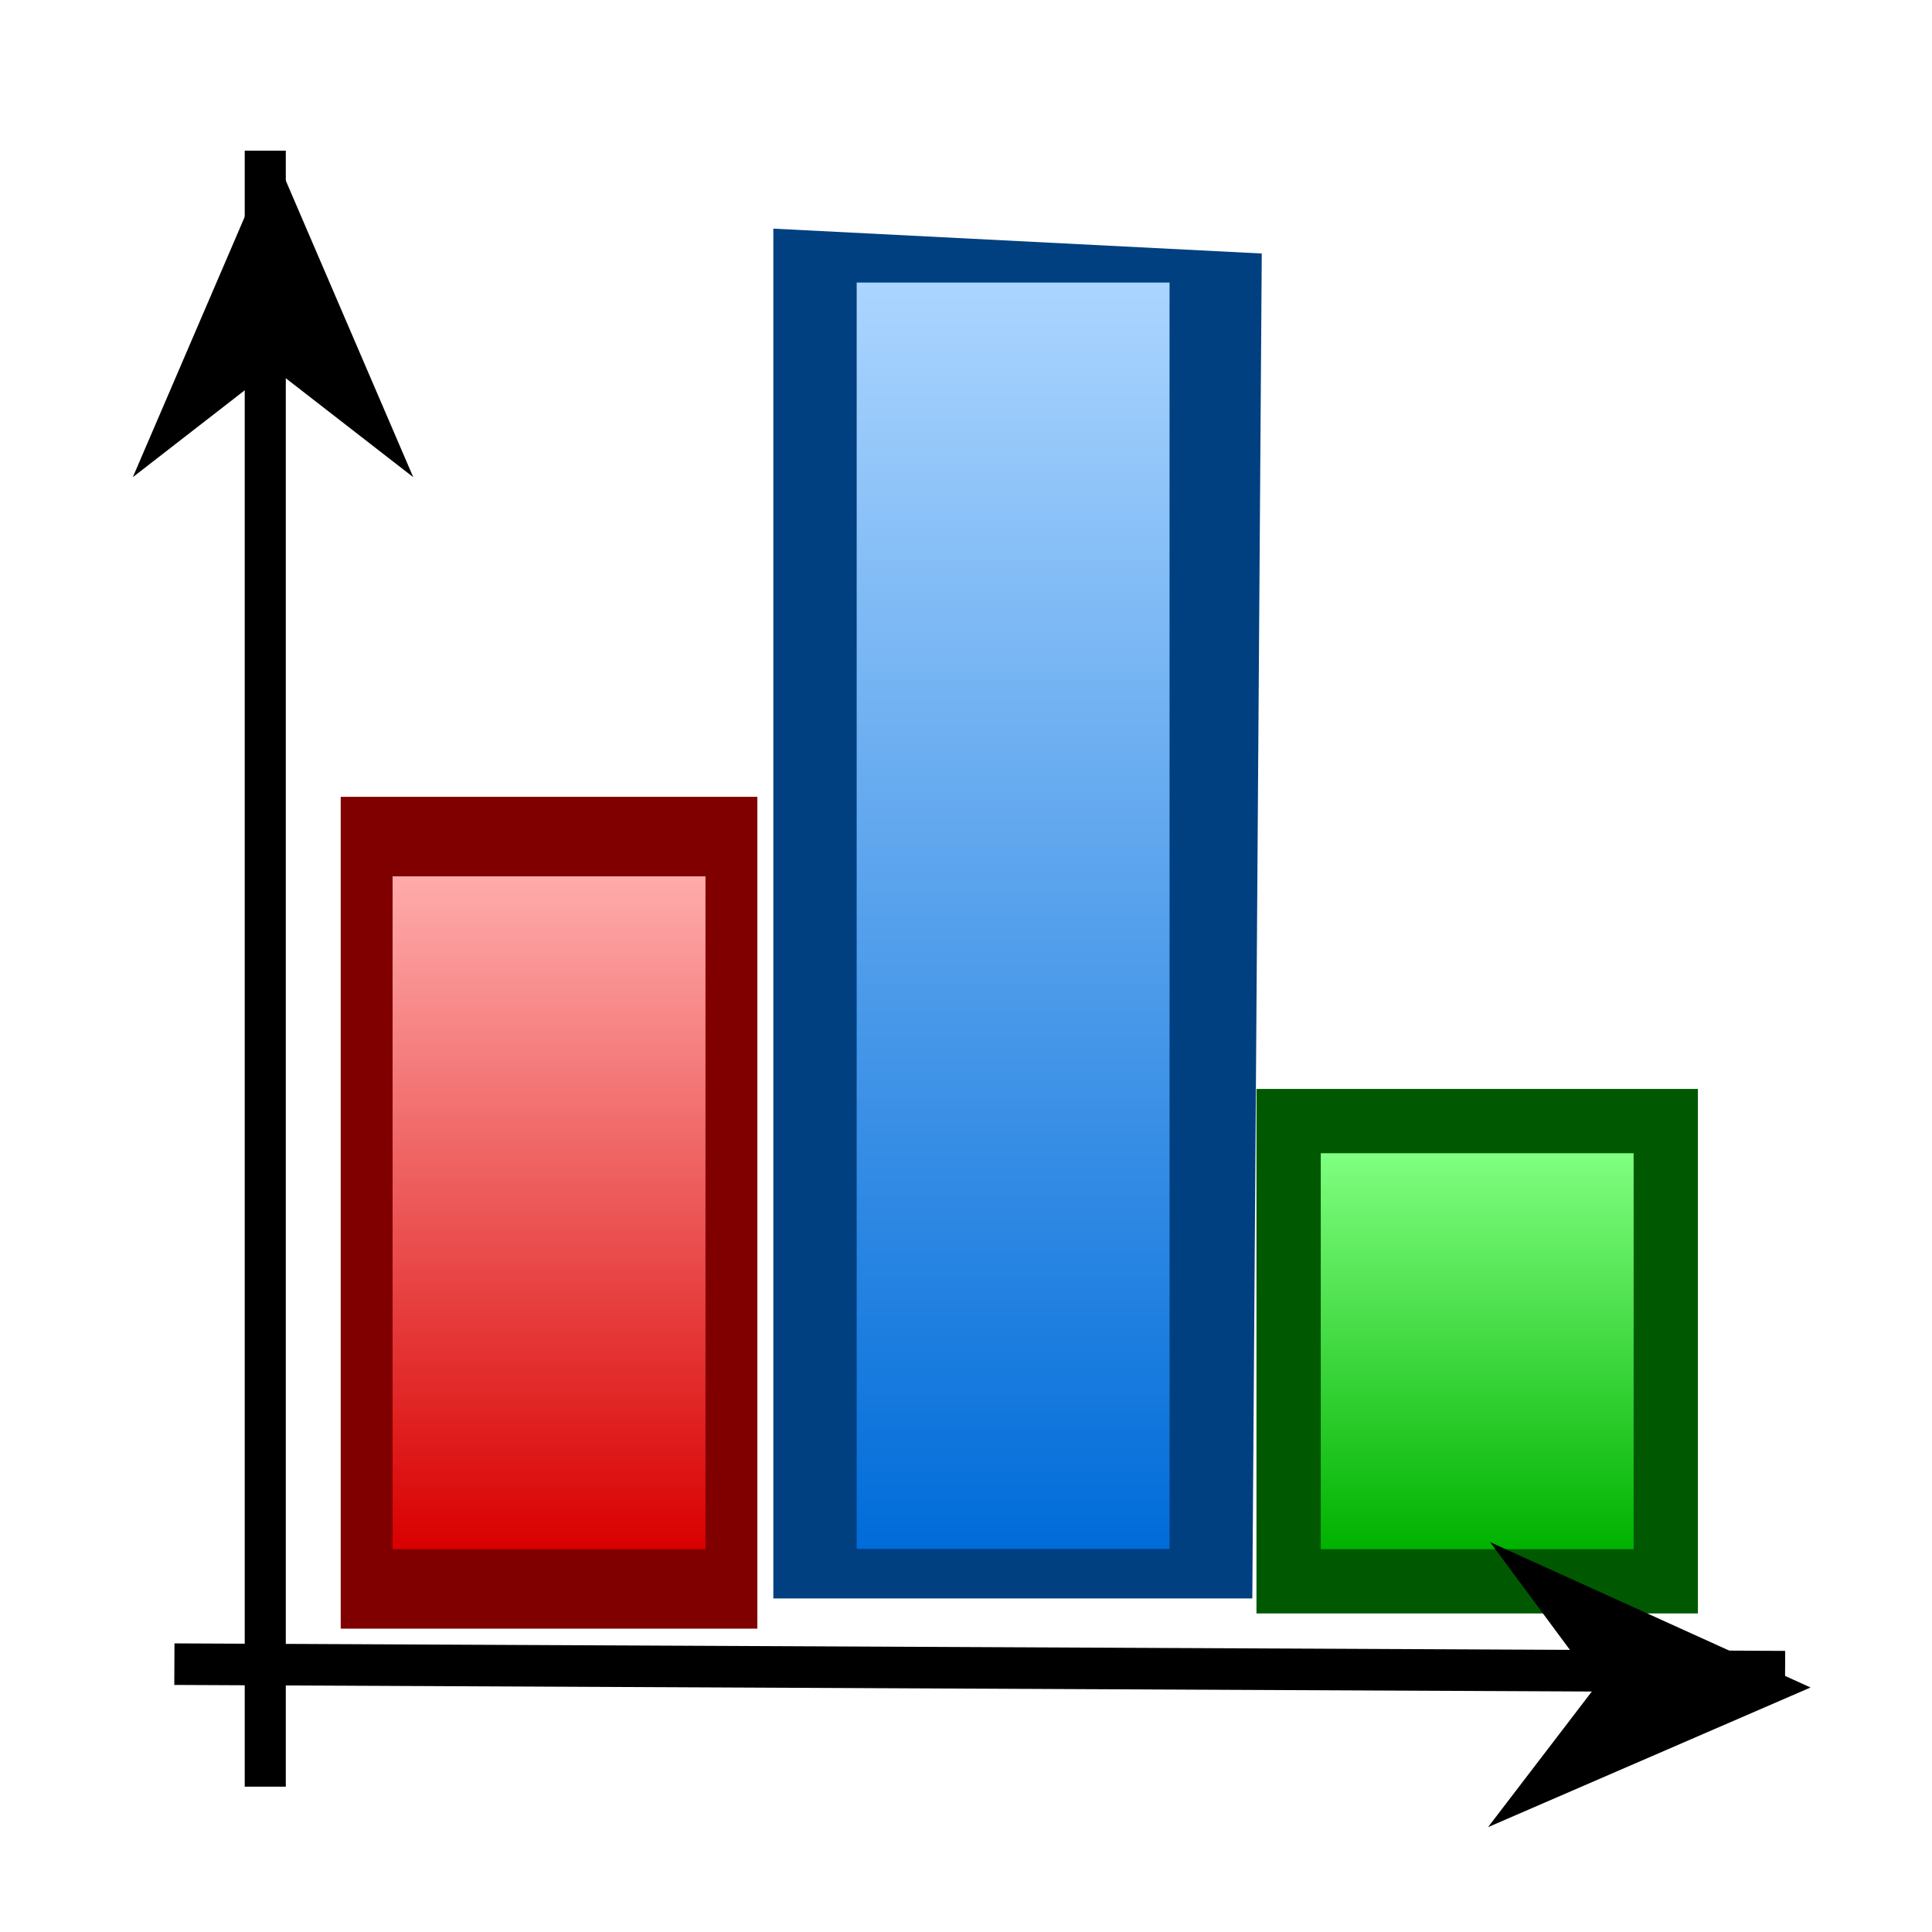
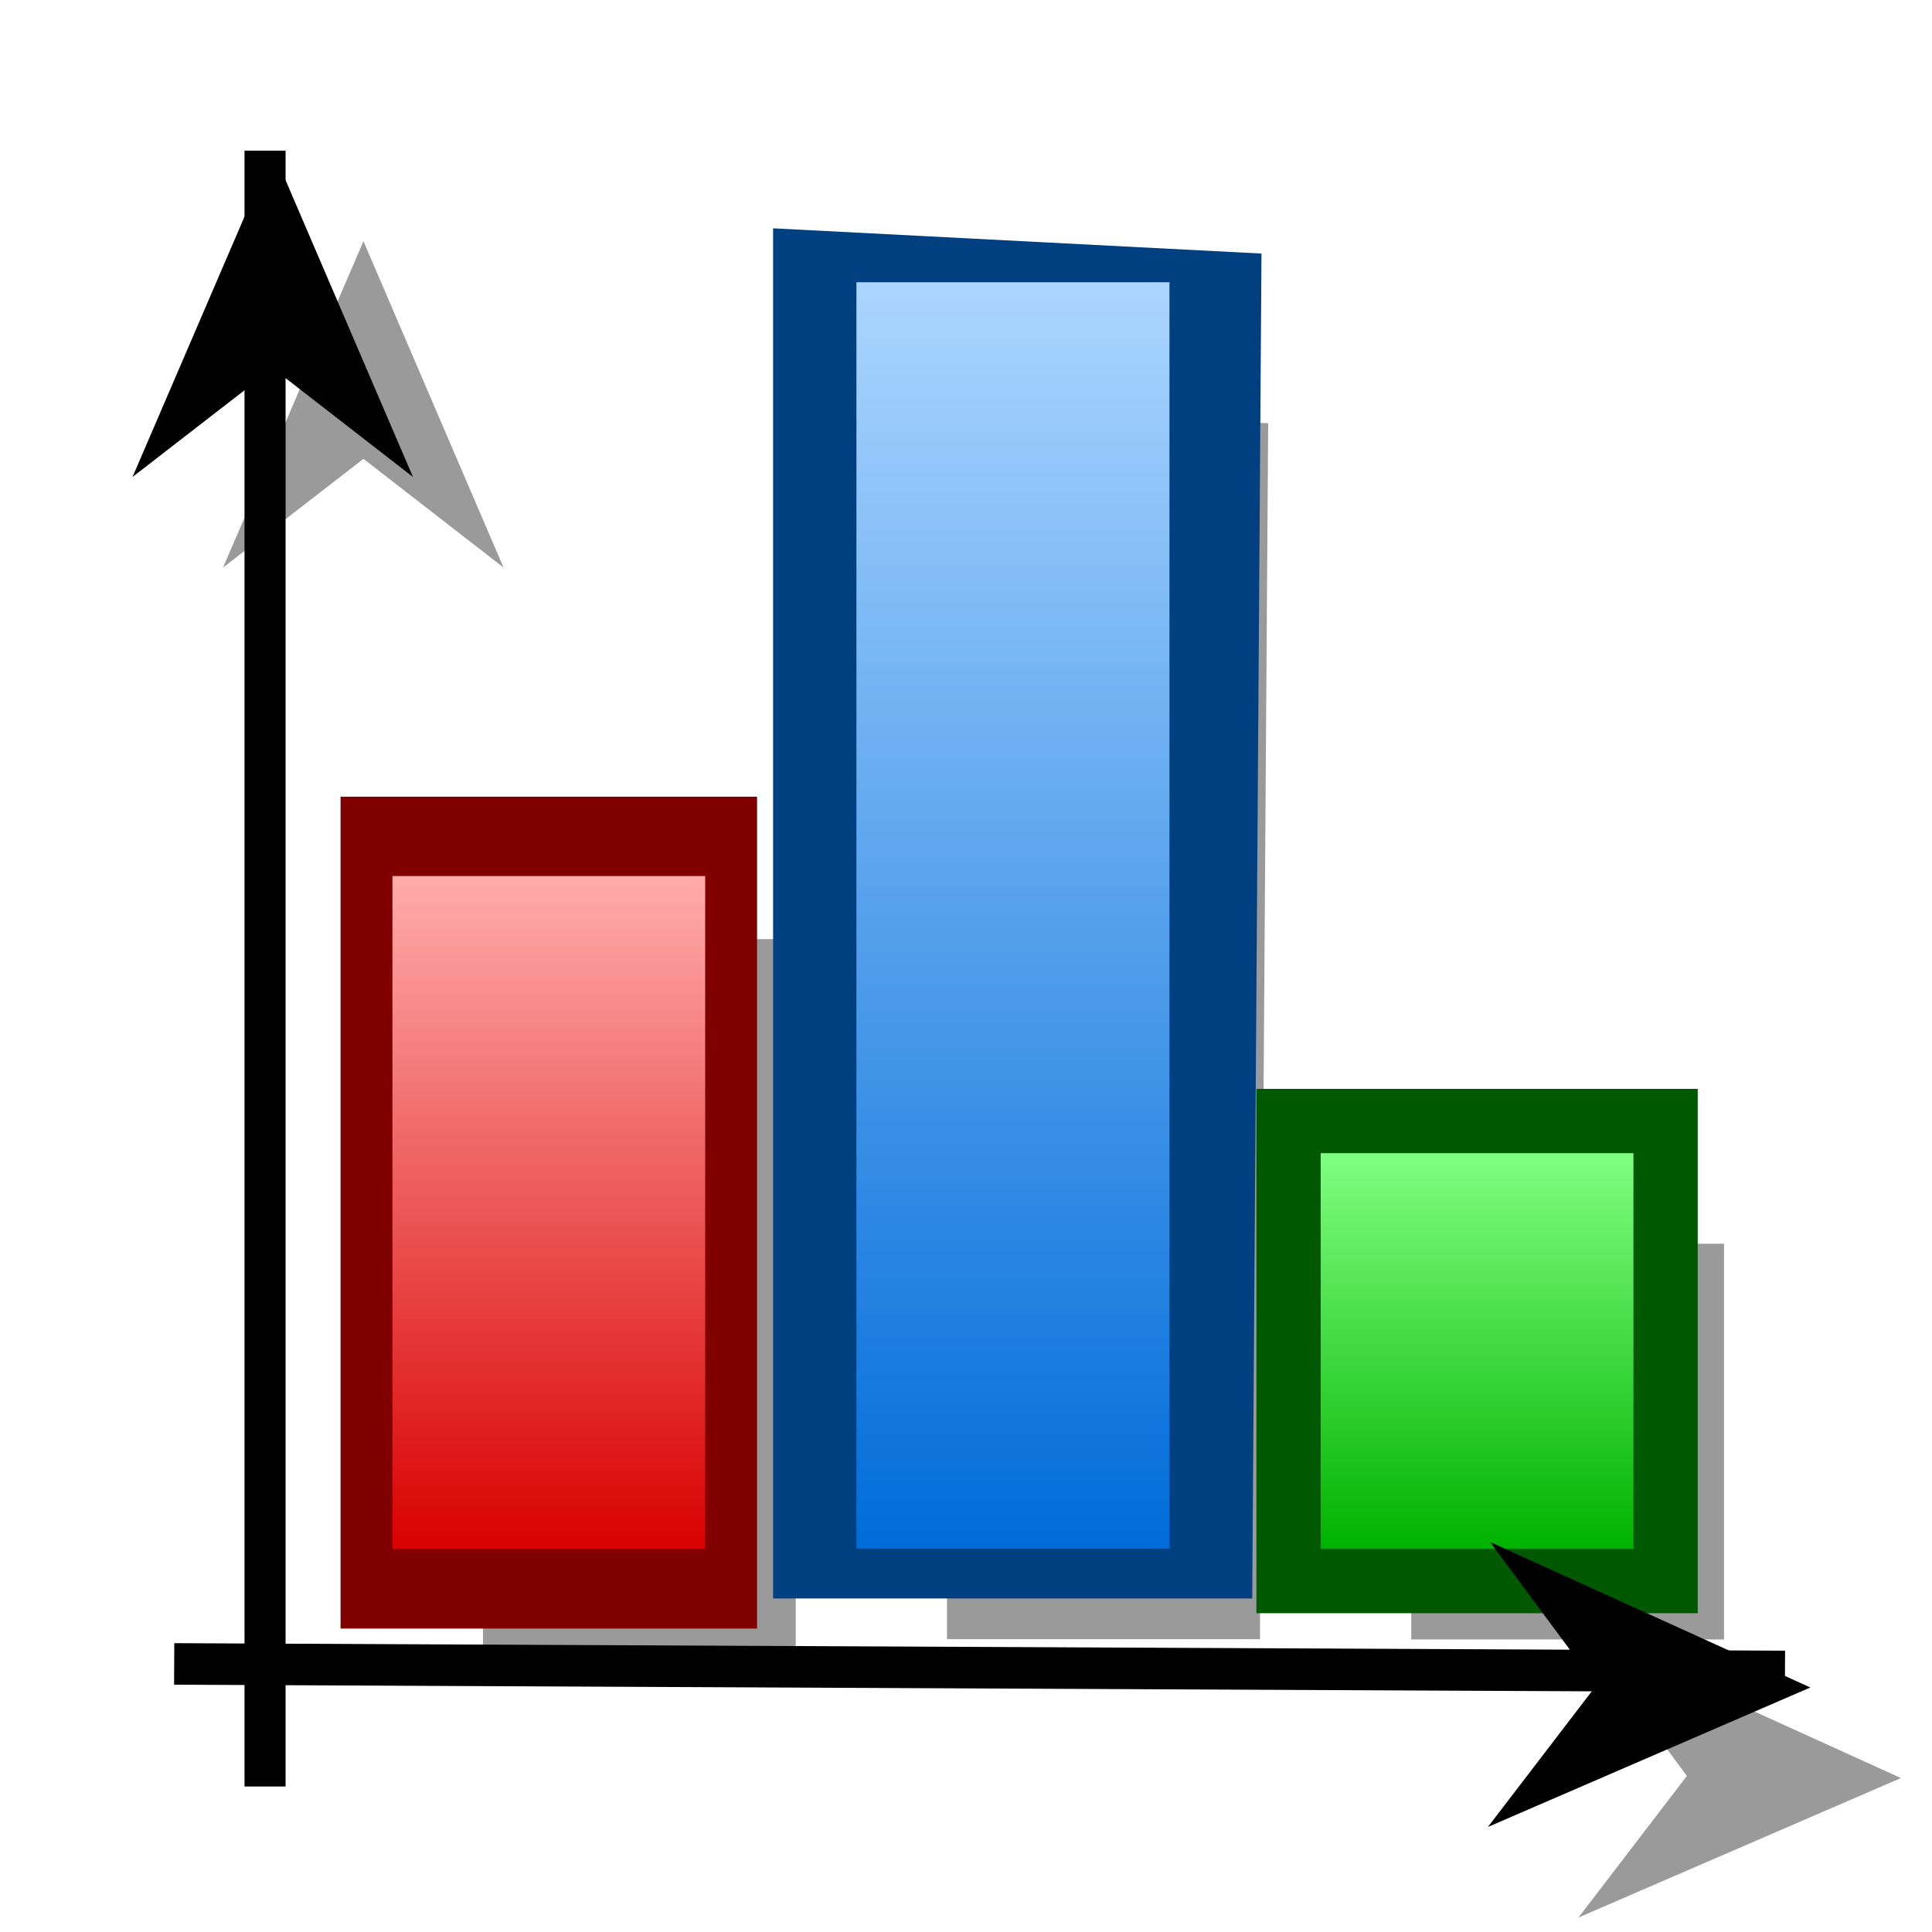
<svg xmlns="http://www.w3.org/2000/svg" version="1.1" width="64" height="64" color-interpolation="linearRGB">
  <g>
-     <path style="fill:none; stroke:#800000; stroke-width:3.871" d="M21.76 27.03H10.09V54.19H21.76V27.03z" transform="matrix(0.8881,0,0,0.888,4.0447,4.1119)" />
-     <path style="fill:none; stroke:#004080; stroke-width:6.218" d="M39.38 7.78L27.4 7.17V51.89H39.07L39.38 7.78z" transform="matrix(0.8881,0,0,0.888,4.0447,4.1119)" />
-     <linearGradient id="gradient0" gradientUnits="userSpaceOnUse" x1="158.11" y1="5.91" x2="158.11" y2="53.15">
+     <path style="fill:#000000; fill-opacity:0.396" d="M49.36 51.08L59.97 55.9L49.29 60.52L52.88 55.83L49.36 51.08z            M4.39 15.8L9.04 4.99L13.68 15.8L9.04 12.2L4.39 15.8z            M5.77 55.12L59.13 55.37            M8.78 59.18V4.99            M23.36 29.02H13V51.31H23.36V29.02z            M54.11 38.2H43.75V51.31H54.11V38.2z            M54.11 38.2H43.75V51.31H54.11V38.2z            M38.74 9.35H28.37V51.3H38.74V9.35z            M39.01 11.02L28.37 10.47V50.19H38.74L39.01 11.02z            M23.36 28.11H13V52.23H23.36V28.11z" transform="matrix(1,0,0,1,3,3)" />
+     <path style="fill:none; stroke:#800000; stroke-width:3.437" d="M23.36 28.11H13V52.23H23.36V28.11z" />
+     <path style="fill:none; stroke:#004080; stroke-width:5.521" d="M39.01 11.02L28.37 10.47V50.19H38.74L39.01 11.02z" />
+     <linearGradient id="gradient0" gradientUnits="userSpaceOnUse" x1="144.46" y1="9.35" x2="144.46" y2="51.3">
      <stop offset="0" stop-color="#abd5ff" />
      <stop offset="1" stop-color="#006cd9" />
    </linearGradient>
-     <path style="fill:url(#gradient0)" d="M39.07 5.91H27.4V53.15H39.07V5.91z" transform="matrix(0.8881,0,0,0.888,4.0447,4.1119)" />
-     <path style="fill:none; stroke:#005900; stroke-width:4.796" d="M56.38 38.39H44.71V53.16H56.38V38.39z" transform="matrix(0.8881,0,0,0.888,4.0447,4.1119)" />
-     <linearGradient id="gradient1" gradientUnits="userSpaceOnUse" x1="159.08" y1="38.39" x2="159.08" y2="53.15">
+     <path style="fill:url(#gradient0)" d="M38.74 9.35H28.37V51.3H38.74V9.35z" />
+     <path style="fill:none; stroke:#005900; stroke-width:4.259" d="M54.11 38.2H43.75V51.31H54.11V38.2z" />
+     <linearGradient id="gradient1" gradientUnits="userSpaceOnUse" x1="145.32" y1="38.2" x2="145.32" y2="51.3">
      <stop offset="0" stop-color="#80ff80" />
      <stop offset="1" stop-color="#00b200" />
    </linearGradient>
-     <path style="fill:url(#gradient1)" d="M56.38 38.39H44.71V53.16H56.38V38.39z" transform="matrix(0.8881,0,0,0.888,4.0447,4.1119)" />
-     <linearGradient id="gradient2" gradientUnits="userSpaceOnUse" x1="157.14" y1="28.05" x2="157.14" y2="53.16">
+     <path style="fill:url(#gradient1)" d="M54.11 38.2H43.75V51.31H54.11V38.2z" />
+     <linearGradient id="gradient2" gradientUnits="userSpaceOnUse" x1="143.6" y1="29.02" x2="143.6" y2="51.31">
      <stop offset="0" stop-color="#ffabab" />
      <stop offset="1" stop-color="#d90000" />
    </linearGradient>
-     <path style="fill:url(#gradient2)" d="M21.76 28.06H10.09V53.16H21.76V28.06z" transform="matrix(0.8881,0,0,0.888,4.0447,4.1119)" />
-     <path style="fill:none; stroke:#000000; stroke-width:1.532" d="M5.34 62.02V0.99" transform="matrix(0.8881,0,0,0.888,4.0447,4.1119)" />
-     <path style="fill:none; stroke:#000000; stroke-width:1.55" d="M1.95 57.45L62.03 57.73" transform="matrix(0.8881,0,0,0.888,4.0447,4.1119)" />
-     <path style="fill:#000000" d="M0.4 13.17L5.63 1L10.86 13.17L5.63 9.11L0.4 13.17z" transform="matrix(0.8881,0,0,0.888,4.0447,4.1119)" />
-     <path style="fill:#000000" d="M51.03 52.9L62.98 58.32L50.95 63.53L54.99 58.25L51.03 52.9z" transform="matrix(0.8881,0,0,0.888,4.0447,4.1119)" />
+     <path style="fill:url(#gradient2)" d="M23.36 29.02H13V51.31H23.36V29.02z" />
+     <path style="fill:none; stroke:#000000; stroke-width:1.36" d="M8.78 59.18V4.99" />
+     <path style="fill:none; stroke:#000000; stroke-width:1.376" d="M5.77 55.12L59.13 55.37" />
+     <path style="fill:#000000" d="M4.39 15.8L9.04 4.99L13.68 15.8L9.04 12.2L4.39 15.8z" />
+     <path style="fill:#000000" d="M49.36 51.08L59.97 55.9L49.29 60.52L52.88 55.83L49.36 51.08z" />
  </g>
</svg>
